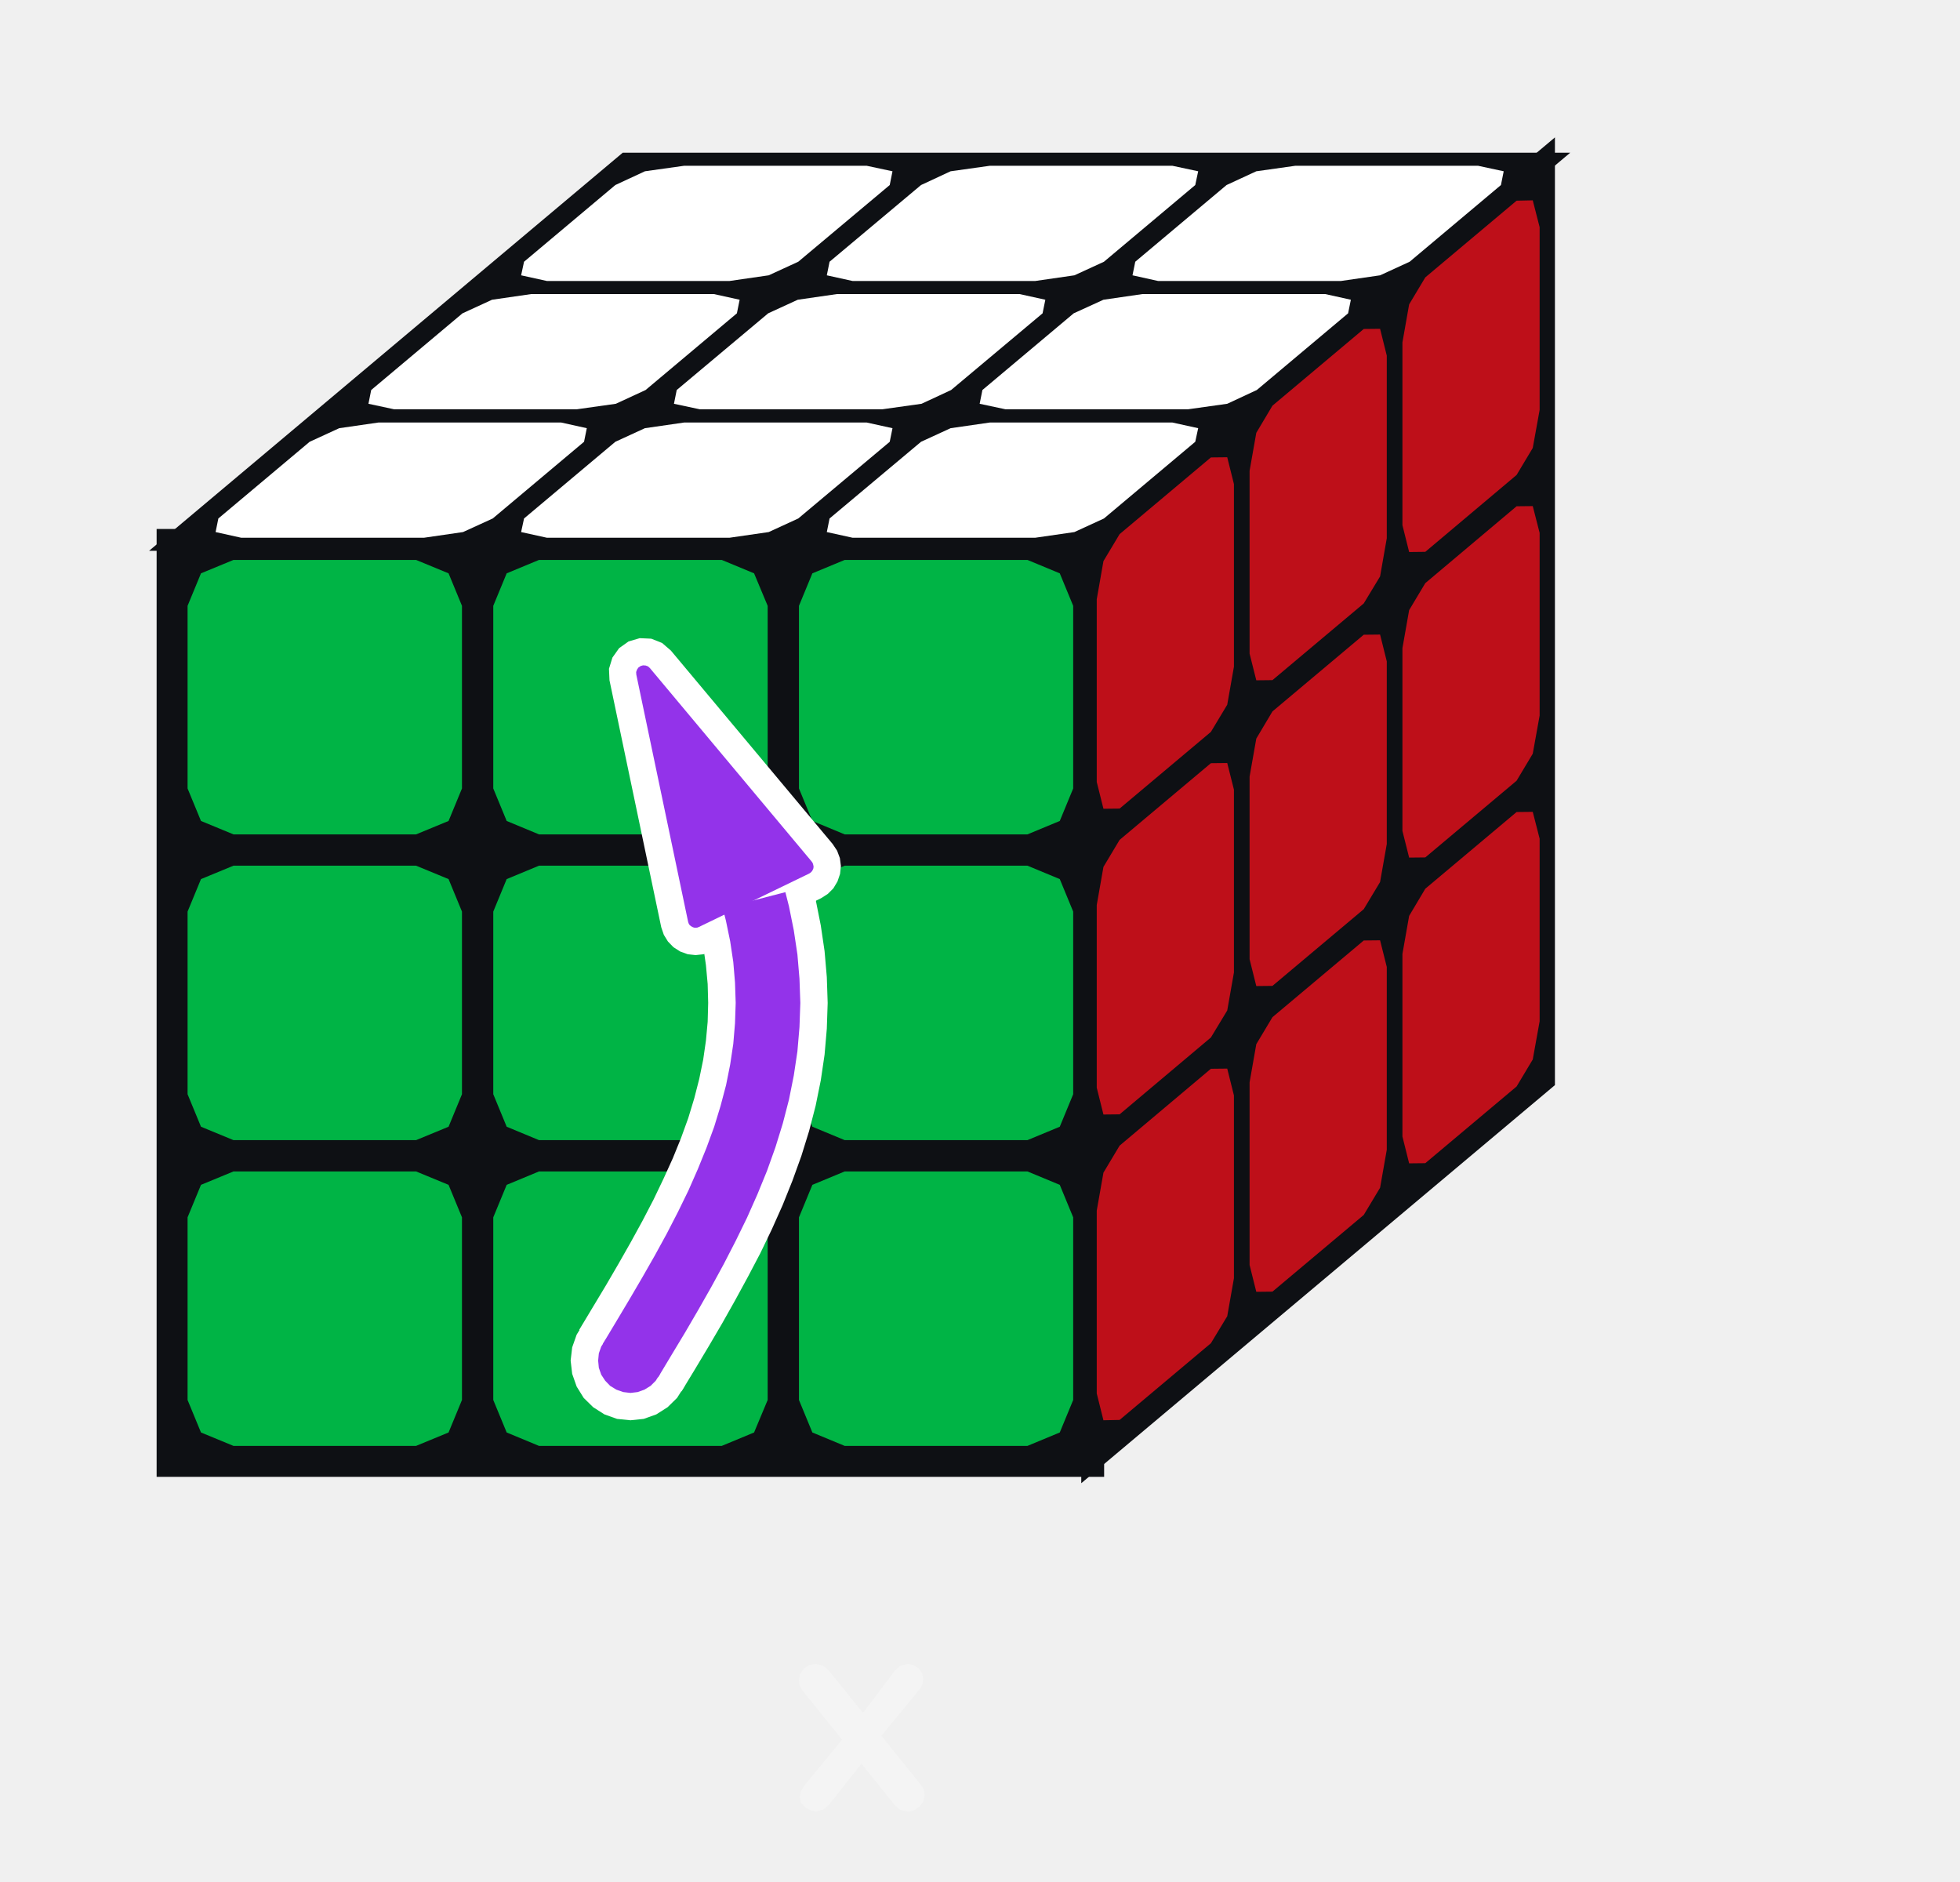
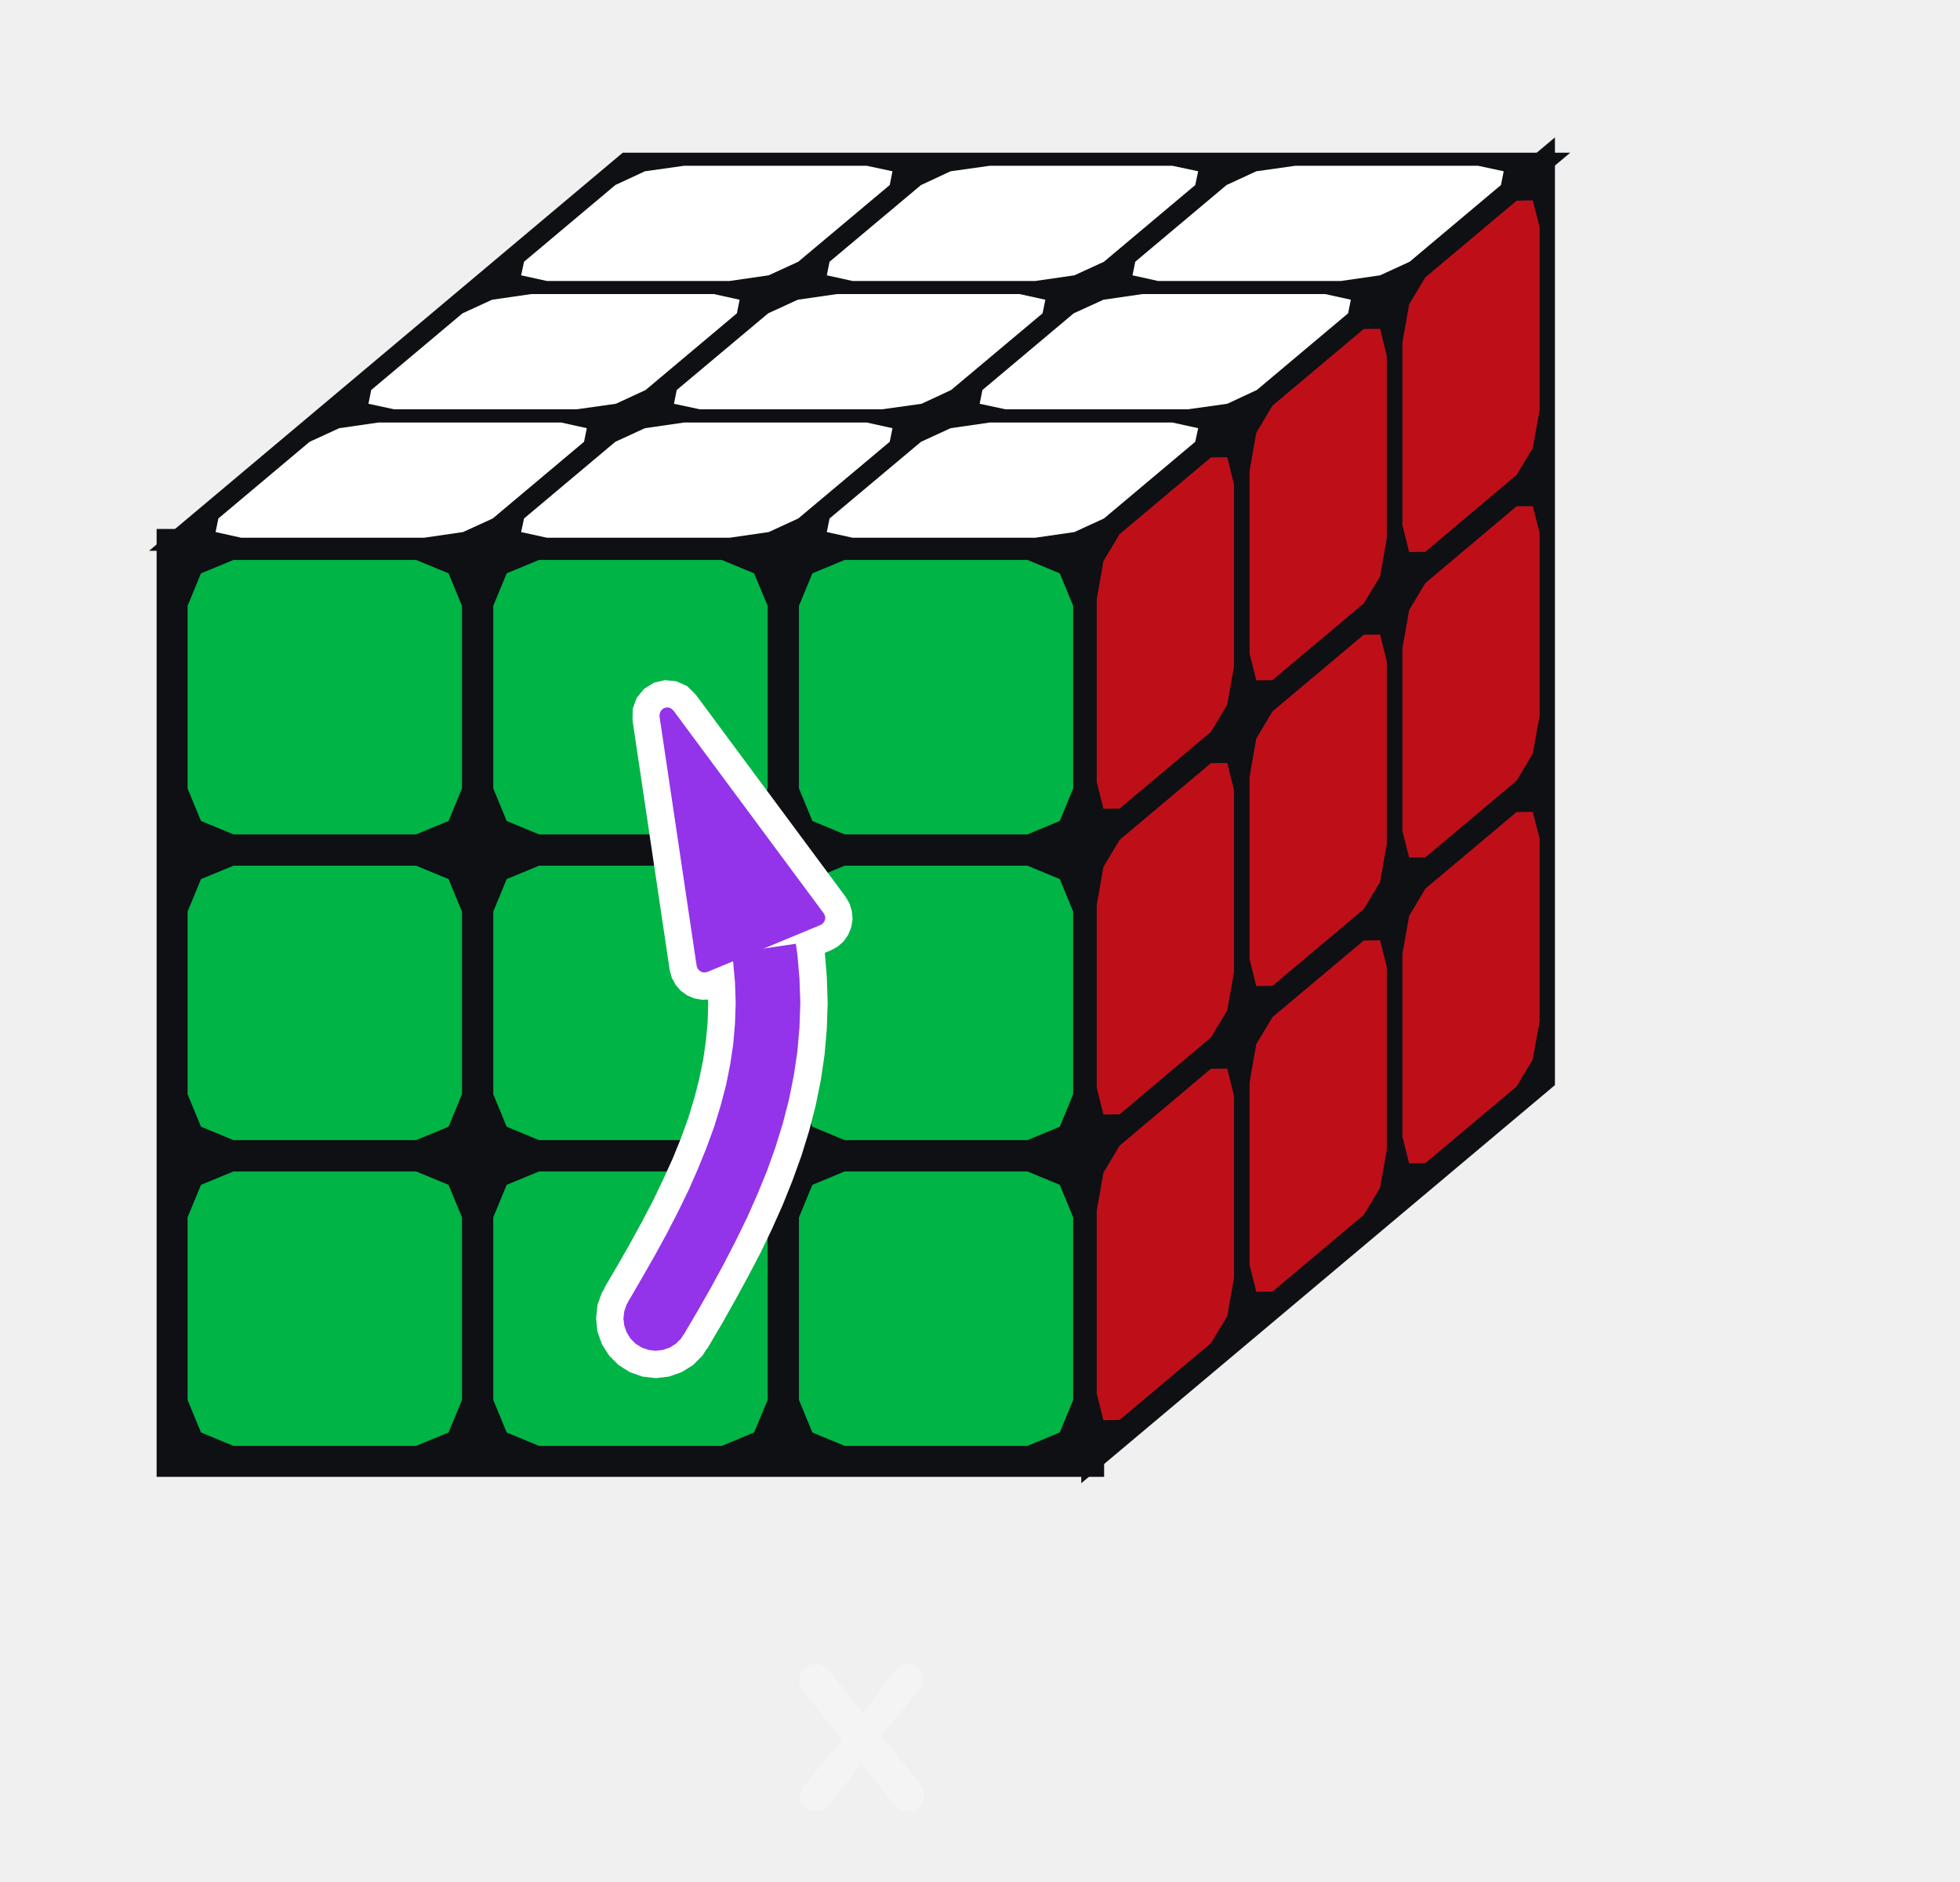
<svg xmlns="http://www.w3.org/2000/svg" viewBox="0 0 114.00 109.20" width="100" height="96">
  <polygon points="9.11,85.76 64.22,85.76 64.22,30.64 9.11,30.64" fill="#0e1014" />
  <polygon points="8.67,31.91 63.78,31.91 91.33,8.76 36.22,8.76" fill="#0e1014" />
  <polygon points="62.89,86.13 90.44,62.98 90.44,7.87 62.89,31.02" fill="#0e1014" />
  <polygon points="51.75,10.64 51.91,9.84 50.41,9.52 39.79,9.52 37.51,9.84 35.79,10.64 30.48,15.10 30.31,15.89 31.81,16.22 42.43,16.22 44.71,15.89 46.43,15.10" fill="#ffffff" />
  <polygon points="69.52,10.64 69.69,9.84 68.19,9.52 57.57,9.52 55.29,9.84 53.57,10.64 48.25,15.10 48.09,15.89 49.59,16.22 60.21,16.22 62.49,15.89 64.21,15.10" fill="#ffffff" />
  <polygon points="87.30,10.64 87.46,9.84 85.97,9.52 75.34,9.52 73.07,9.84 71.34,10.64 66.03,15.10 65.87,15.89 67.36,16.22 77.99,16.22 80.27,15.89 81.99,15.10" fill="#ffffff" />
  <polygon points="42.86,18.10 43.02,17.31 41.52,16.98 30.90,16.98 28.62,17.31 26.90,18.10 21.59,22.56 21.43,23.36 22.92,23.68 33.55,23.68 35.82,23.36 37.55,22.56" fill="#ffffff" />
  <polygon points="60.64,18.10 60.80,17.31 59.30,16.98 48.68,16.98 46.40,17.31 44.68,18.10 39.36,22.56 39.20,23.36 40.70,23.68 51.32,23.68 53.60,23.36 55.32,22.56" fill="#ffffff" />
  <polygon points="78.41,18.10 78.57,17.31 77.08,16.98 66.45,16.98 64.18,17.31 62.45,18.10 57.14,22.56 56.98,23.36 58.48,23.68 69.10,23.68 71.38,23.36 73.10,22.56" fill="#ffffff" />
  <polygon points="33.97,25.57 34.13,24.78 32.64,24.45 22.01,24.45 19.73,24.78 18.01,25.57 12.70,30.03 12.54,30.82 14.03,31.15 24.66,31.15 26.93,30.82 28.66,30.03" fill="#ffffff" />
  <polygon points="51.75,25.57 51.91,24.78 50.41,24.45 39.79,24.45 37.51,24.78 35.79,25.57 30.48,30.03 30.31,30.82 31.81,31.15 42.43,31.15 44.71,30.82 46.43,30.03" fill="#ffffff" />
  <polygon points="69.52,25.57 69.69,24.78 68.19,24.45 57.57,24.45 55.29,24.78 53.57,25.57 48.25,30.03 48.09,30.82 49.59,31.15 60.21,31.15 62.49,30.82 64.21,30.03" fill="#ffffff" />
  <polygon points="71.77,28.03 71.38,26.47 70.43,26.48 65.12,30.94 64.18,32.51 63.79,34.73 63.79,45.35 64.18,46.91 65.12,46.90 70.43,42.44 71.38,40.86 71.77,38.65" fill="#be0f19" />
  <polygon points="80.66,20.56 80.27,19.00 79.32,19.01 74.01,23.47 73.07,25.05 72.68,27.26 72.68,37.89 73.07,39.44 74.01,39.43 79.32,34.97 80.27,33.40 80.66,31.18" fill="#be0f19" />
  <polygon points="89.55,13.09 89.15,11.53 88.21,11.55 82.90,16.01 81.96,17.58 81.57,19.79 81.57,30.42 81.96,31.98 82.90,31.97 88.21,27.50 89.15,25.93 89.55,23.72" fill="#be0f19" />
  <polygon points="71.77,45.80 71.38,44.25 70.43,44.26 65.12,48.72 64.18,50.29 63.79,52.51 63.79,63.13 64.18,64.69 65.12,64.68 70.43,60.21 71.38,58.64 71.77,56.43" fill="#be0f19" />
  <polygon points="80.66,38.34 80.27,36.78 79.32,36.79 74.01,41.25 73.07,42.83 72.68,45.04 72.68,55.66 73.07,57.22 74.01,57.21 79.32,52.75 80.27,51.17 80.66,48.96" fill="#be0f19" />
  <polygon points="89.55,30.87 89.15,29.31 88.21,29.32 82.90,33.79 81.96,35.36 81.57,37.57 81.57,48.20 81.96,49.75 82.90,49.74 88.21,45.28 89.15,43.71 89.55,41.49" fill="#be0f19" />
  <polygon points="71.77,63.58 71.38,62.02 70.43,62.03 65.12,66.50 64.18,68.07 63.79,70.28 63.79,80.91 64.18,82.47 65.12,82.45 70.43,77.99 71.38,76.42 71.77,74.21" fill="#be0f19" />
  <polygon points="80.66,56.11 80.27,54.56 79.32,54.57 74.01,59.03 73.07,60.60 72.68,62.82 72.68,73.44 73.07,75.00 74.01,74.99 79.32,70.53 80.27,68.95 80.66,66.74" fill="#be0f19" />
  <polygon points="89.55,48.65 89.15,47.09 88.21,47.10 82.90,51.56 81.96,53.14 81.57,55.35 81.57,65.97 81.96,67.53 82.90,67.52 88.21,63.06 89.15,61.49 89.55,59.27" fill="#be0f19" />
  <polygon points="26.87,35.11 26.09,33.22 24.20,32.44 13.58,32.44 11.69,33.22 10.91,35.11 10.91,45.73 11.69,47.62 13.58,48.40 24.20,48.40 26.09,47.62 26.87,45.73" fill="#00b445" />
  <polygon points="44.65,35.11 43.86,33.22 41.98,32.44 31.35,32.44 29.47,33.22 28.69,35.11 28.69,45.73 29.47,47.62 31.35,48.40 41.98,48.40 43.86,47.62 44.65,45.73" fill="#00b445" />
  <polygon points="62.42,35.11 61.64,33.22 59.76,32.44 49.13,32.44 47.25,33.22 46.47,35.11 46.47,45.73 47.25,47.62 49.13,48.40 59.76,48.40 61.64,47.62 62.42,45.73" fill="#00b445" />
  <polygon points="26.87,52.89 26.09,51.00 24.20,50.22 13.58,50.22 11.69,51.00 10.91,52.89 10.91,63.51 11.69,65.40 13.58,66.18 24.20,66.18 26.09,65.40 26.87,63.51" fill="#00b445" />
  <polygon points="44.65,52.89 43.86,51.00 41.98,50.22 31.35,50.22 29.47,51.00 28.69,52.89 28.69,63.51 29.47,65.40 31.35,66.18 41.98,66.18 43.86,65.40 44.65,63.51" fill="#00b445" />
  <polygon points="62.42,52.89 61.64,51.00 59.76,50.22 49.13,50.22 47.25,51.00 46.47,52.89 46.47,63.51 47.25,65.40 49.13,66.18 59.76,66.18 61.64,65.40 62.42,63.51" fill="#00b445" />
  <polygon points="26.87,70.67 26.09,68.78 24.20,68.00 13.58,68.00 11.69,68.78 10.91,70.67 10.91,81.29 11.69,83.18 13.58,83.96 24.20,83.96 26.09,83.18 26.87,81.29" fill="#00b445" />
  <polygon points="44.65,70.67 43.86,68.78 41.98,68.00 31.35,68.00 29.47,68.78 28.69,70.67 28.69,81.29 29.47,83.18 31.35,83.96 41.98,83.96 43.86,83.18 44.65,81.29" fill="#00b445" />
  <polygon points="62.42,70.67 61.64,68.78 59.76,68.00 49.13,68.00 47.25,68.78 46.47,70.67 46.47,81.29 47.25,83.18 49.13,83.96 59.76,83.96 61.64,83.18 62.42,81.29" fill="#00b445" />
-   <polygon points="33.69,77.21 34.47,75.91 35.24,74.63 35.98,73.36 36.69,72.11 37.37,70.87 38.01,69.64 38.59,68.43 39.13,67.24 39.61,66.06 40.03,64.90 40.38,63.75 40.67,62.62 40.90,61.50 41.06,60.39 41.16,59.30 41.19,58.20 41.16,57.10 41.06,56.01 40.90,54.90 40.67,53.76 40.50,53.10 47.22,51.36 47.45,52.24 47.74,53.70 47.96,55.19 48.09,56.70 48.14,58.20 48.09,59.70 47.96,61.21 47.74,62.70 47.44,64.18 47.06,65.65 46.61,67.10 46.09,68.54 45.52,69.96 44.89,71.37 44.22,72.76 43.50,74.13 42.76,75.49 42.00,76.84 41.22,78.17 40.43,79.49 39.64,80.79" fill="#ffffff" />
-   <polygon points="40.14,79.00 40.05,78.23 39.80,77.49 39.38,76.83 38.83,76.29 38.17,75.87 37.44,75.61 36.67,75.53 35.89,75.61 35.16,75.87 34.50,76.29 33.95,76.83 33.54,77.49 33.28,78.23 33.19,79.00 33.28,79.77 33.54,80.51 33.95,81.17 34.50,81.71 35.16,82.13 35.89,82.39 36.67,82.47 37.44,82.39 38.17,82.13 38.83,81.71 39.38,81.17 39.80,80.51 40.05,79.77" fill="#ffffff" />
-   <polygon points="41.35,55.22 40.92,55.37 40.46,55.42 40.00,55.37 39.56,55.21 39.17,54.96 38.85,54.63 38.61,54.24 38.46,53.80 35.45,39.44 35.42,38.77 35.62,38.12 36.01,37.57 36.56,37.18 37.21,36.99 37.88,37.02 38.51,37.27 39.02,37.71 48.43,48.96 48.69,49.35 48.85,49.78 48.91,50.24 48.86,50.70 48.71,51.14 48.47,51.54 48.15,51.86 47.76,52.11" fill="#ffffff" />
-   <polygon points="35.06,78.03 35.84,76.73 36.61,75.44 37.36,74.16 38.09,72.88 38.78,71.62 39.43,70.36 40.04,69.11 40.59,67.86 41.09,66.63 41.54,65.40 41.91,64.19 42.23,62.98 42.47,61.78 42.65,60.58 42.75,59.39 42.79,58.20 42.75,57.01 42.65,55.82 42.47,54.62 42.22,53.41 42.04,52.70 45.68,51.76 45.89,52.59 46.17,53.98 46.38,55.38 46.50,56.79 46.55,58.20 46.50,59.61 46.38,61.02 46.17,62.42 45.89,63.82 45.53,65.21 45.10,66.60 44.61,67.97 44.05,69.34 43.45,70.69 42.79,72.04 42.10,73.38 41.37,74.72 40.62,76.04 39.85,77.36 39.06,78.67 38.28,79.97" fill="#9333ea" />
-   <polygon points="38.55,79.00 38.50,78.58 38.36,78.18 38.14,77.83 37.84,77.53 37.48,77.31 37.09,77.17 36.67,77.12 36.25,77.17 35.85,77.31 35.49,77.53 35.20,77.83 34.97,78.18 34.83,78.58 34.79,79.00 34.83,79.42 34.97,79.82 35.20,80.17 35.49,80.47 35.85,80.69 36.25,80.83 36.67,80.88 37.09,80.83 37.48,80.69 37.84,80.47 38.14,80.17 38.36,79.82 38.50,79.42" fill="#9333ea" />
-   <polygon points="40.66,53.78 40.56,53.82 40.46,53.83 40.36,53.82 40.26,53.78 40.18,53.73 40.10,53.66 40.05,53.57 40.02,53.47 37.01,39.11 37.00,38.96 37.05,38.82 37.13,38.70 37.26,38.61 37.40,38.57 37.55,38.58 37.69,38.63 37.80,38.73 47.21,49.98 47.27,50.07 47.30,50.17 47.32,50.27 47.31,50.37 47.27,50.47 47.22,50.55 47.15,50.62 47.06,50.68" fill="#9333ea" />
+   <polygon points="35.16,74.77 35.23,74.64 35.98,73.36 36.69,72.11 37.37,70.87 38.01,69.64 38.59,68.43 39.13,67.24 39.61,66.06 40.03,64.90 40.38,63.75 40.67,62.62 40.90,61.50 41.06,60.39 41.16,59.30 41.19,58.20 41.16,57.10 41.06,55.97 40.99,55.54 47.87,54.53 47.97,55.23 48.09,56.70 48.14,58.20 48.09,59.70 47.96,61.21 47.74,62.70 47.44,64.18 47.06,65.65 46.61,67.10 46.09,68.54 45.52,69.96 44.89,71.37 44.22,72.76 43.50,74.13 42.76,75.49 42.00,76.84 41.22,78.16 41.12,78.33" fill="#ffffff" />
+   <polygon points="41.61,76.55 41.53,75.77 41.27,75.04 40.86,74.38 40.31,73.83 39.65,73.42 38.91,73.16 38.14,73.07 37.37,73.16 36.63,73.42 35.98,73.83 35.43,74.38 35.01,75.04 34.75,75.77 34.67,76.55 34.75,77.32 35.01,78.05 35.43,78.71 35.98,79.26 36.63,79.67 37.37,79.93 38.14,80.02 38.91,79.93 39.65,79.67 40.31,79.26 40.86,78.71 41.27,78.05 41.53,77.32" fill="#ffffff" />
+   <polygon points="41.75,57.87 41.31,58.00 40.85,58.02 40.39,57.94 39.96,57.76 39.59,57.49 39.29,57.14 39.07,56.73 38.95,56.28 36.79,41.77 36.80,41.10 37.03,40.46 37.46,39.94 38.03,39.58 38.68,39.43 39.35,39.50 39.97,39.78 40.45,40.25 49.19,52.04 49.42,52.44 49.55,52.88 49.59,53.34 49.51,53.80 49.34,54.23 49.08,54.61 48.73,54.92 48.33,55.14" fill="#ffffff" />
+   <polygon points="36.53,75.58 36.61,75.45 37.36,74.16 38.09,72.88 38.78,71.62 39.43,70.36 40.04,69.11 40.59,67.86 41.09,66.63 41.54,65.40 41.91,64.19 42.23,62.98 42.47,61.78 42.65,60.58 42.75,59.39 42.79,58.20 42.75,57.01 42.64,55.80 42.57,55.31 46.29,54.76 46.38,55.40 46.50,56.79 46.55,58.20 46.50,59.61 46.38,61.02 46.17,62.42 45.89,63.82 45.53,65.21 45.10,66.60 44.61,67.97 44.05,69.34 43.45,70.69 42.79,72.04 42.10,73.38 41.37,74.72 40.62,76.04 39.85,77.35 39.75,77.51" fill="#9333ea" />
+   <polygon points="40.02,76.55 39.97,76.13 39.83,75.73 39.61,75.37 39.31,75.08 38.96,74.85 38.56,74.71 38.14,74.67 37.72,74.71 37.32,74.85 36.97,75.08 36.67,75.37 36.45,75.73 36.31,76.13 36.26,76.55 36.31,76.96 36.45,77.36 36.67,77.72 36.97,78.02 37.32,78.24 37.72,78.38 38.14,78.43 38.56,78.38 38.96,78.24 39.31,78.02 39.61,77.72 39.83,77.36 39.97,76.96" fill="#9333ea" />
+   <polygon points="41.14,56.40 41.04,56.42 40.94,56.43 40.84,56.41 40.75,56.37 40.67,56.31 40.60,56.24 40.55,56.14 40.52,56.05 38.36,41.54 38.37,41.39 38.42,41.25 38.51,41.13 38.64,41.05 38.78,41.02 38.93,41.03 39.06,41.10 39.17,41.20 47.91,52.99 47.96,53.08 47.99,53.17 48.00,53.28 47.98,53.38 47.94,53.47 47.88,53.55 47.81,53.62 47.72,53.67" fill="#9333ea" />
  <polygon points="47.44,96.64 47.87,96.74 48.22,97.04 53.57,103.68 53.73,103.95 53.78,104.26 53.70,104.63 53.47,104.94 53.15,105.16 52.80,105.23 52.37,105.13 52.02,104.82 46.67,98.18 46.51,97.90 46.46,97.60 46.54,97.22 46.76,96.91 47.08,96.70" fill="#f4f4f4" />
  <polygon points="47.46,105.22 47.14,105.15 46.82,104.97 46.59,104.70 46.51,104.37 46.58,104.06 46.75,103.76 49.20,100.77 50.16,102.37 48.22,104.82 47.88,105.11" fill="#f4f4f4" />
  <polygon points="52.78,96.64 53.14,96.70 53.43,96.90 53.63,97.18 53.70,97.50 53.68,97.66 53.65,97.82 53.58,97.98 53.47,98.13 51.06,101.07 50.05,99.68 52.02,97.07 52.37,96.74" fill="#f4f4f4" />
</svg>
